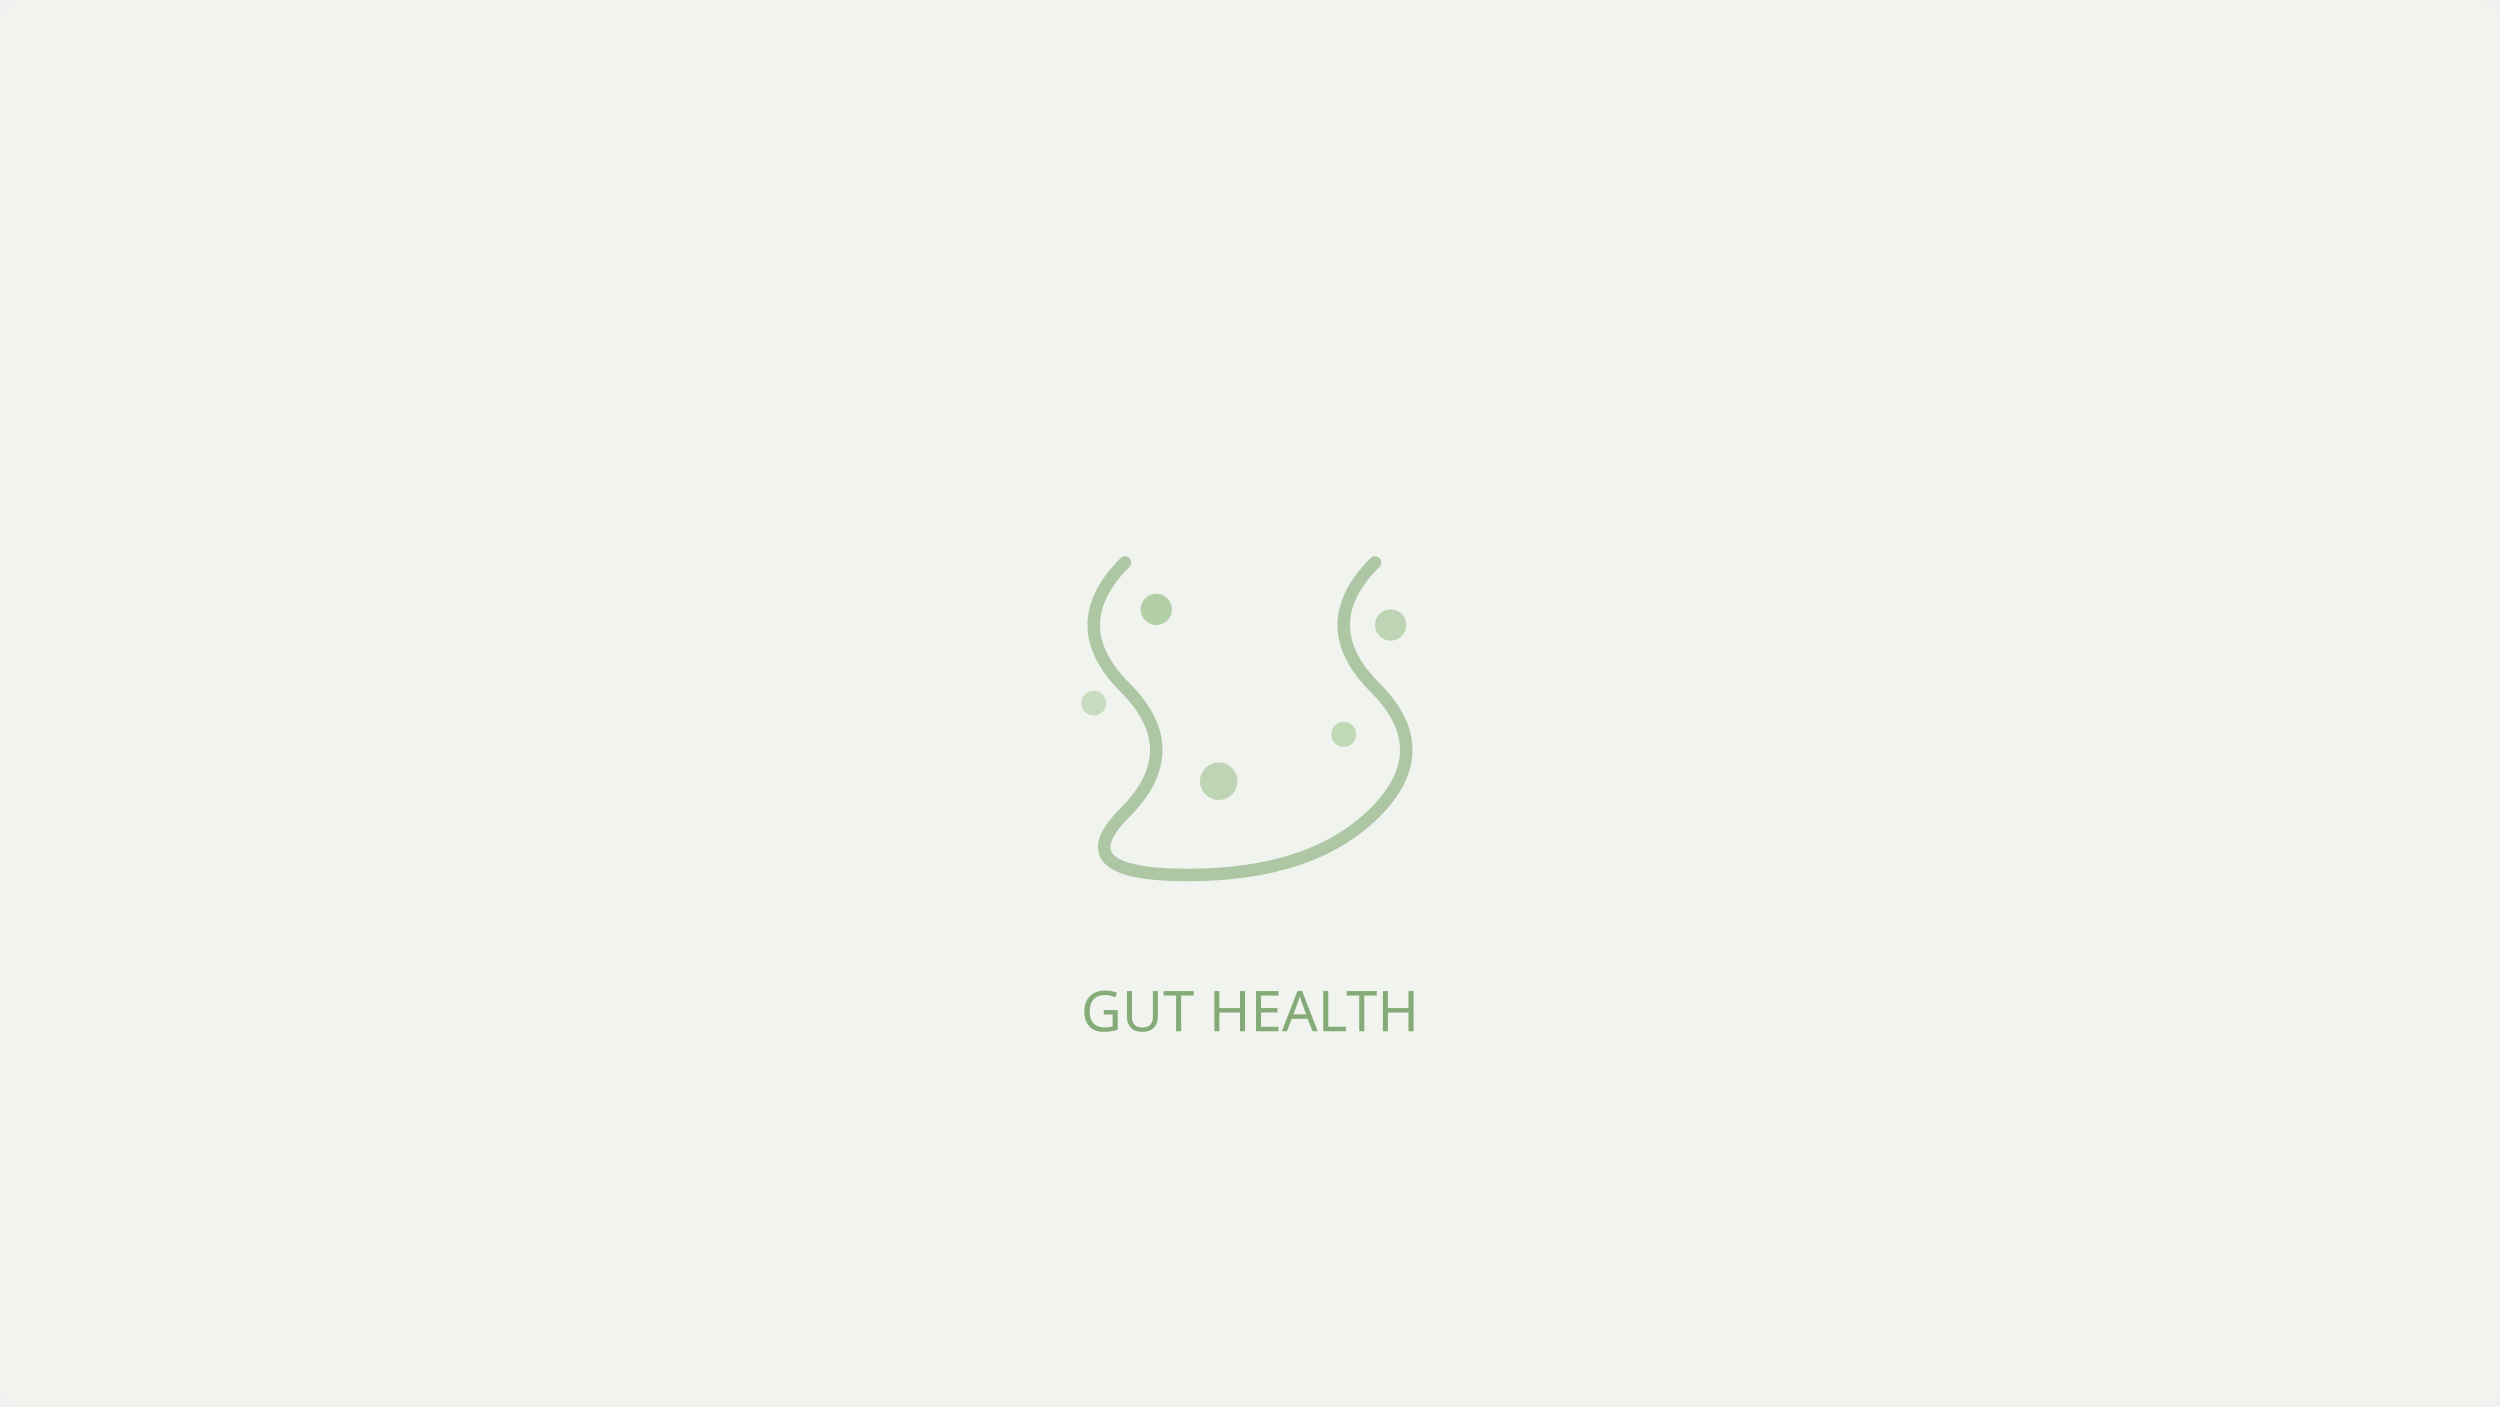
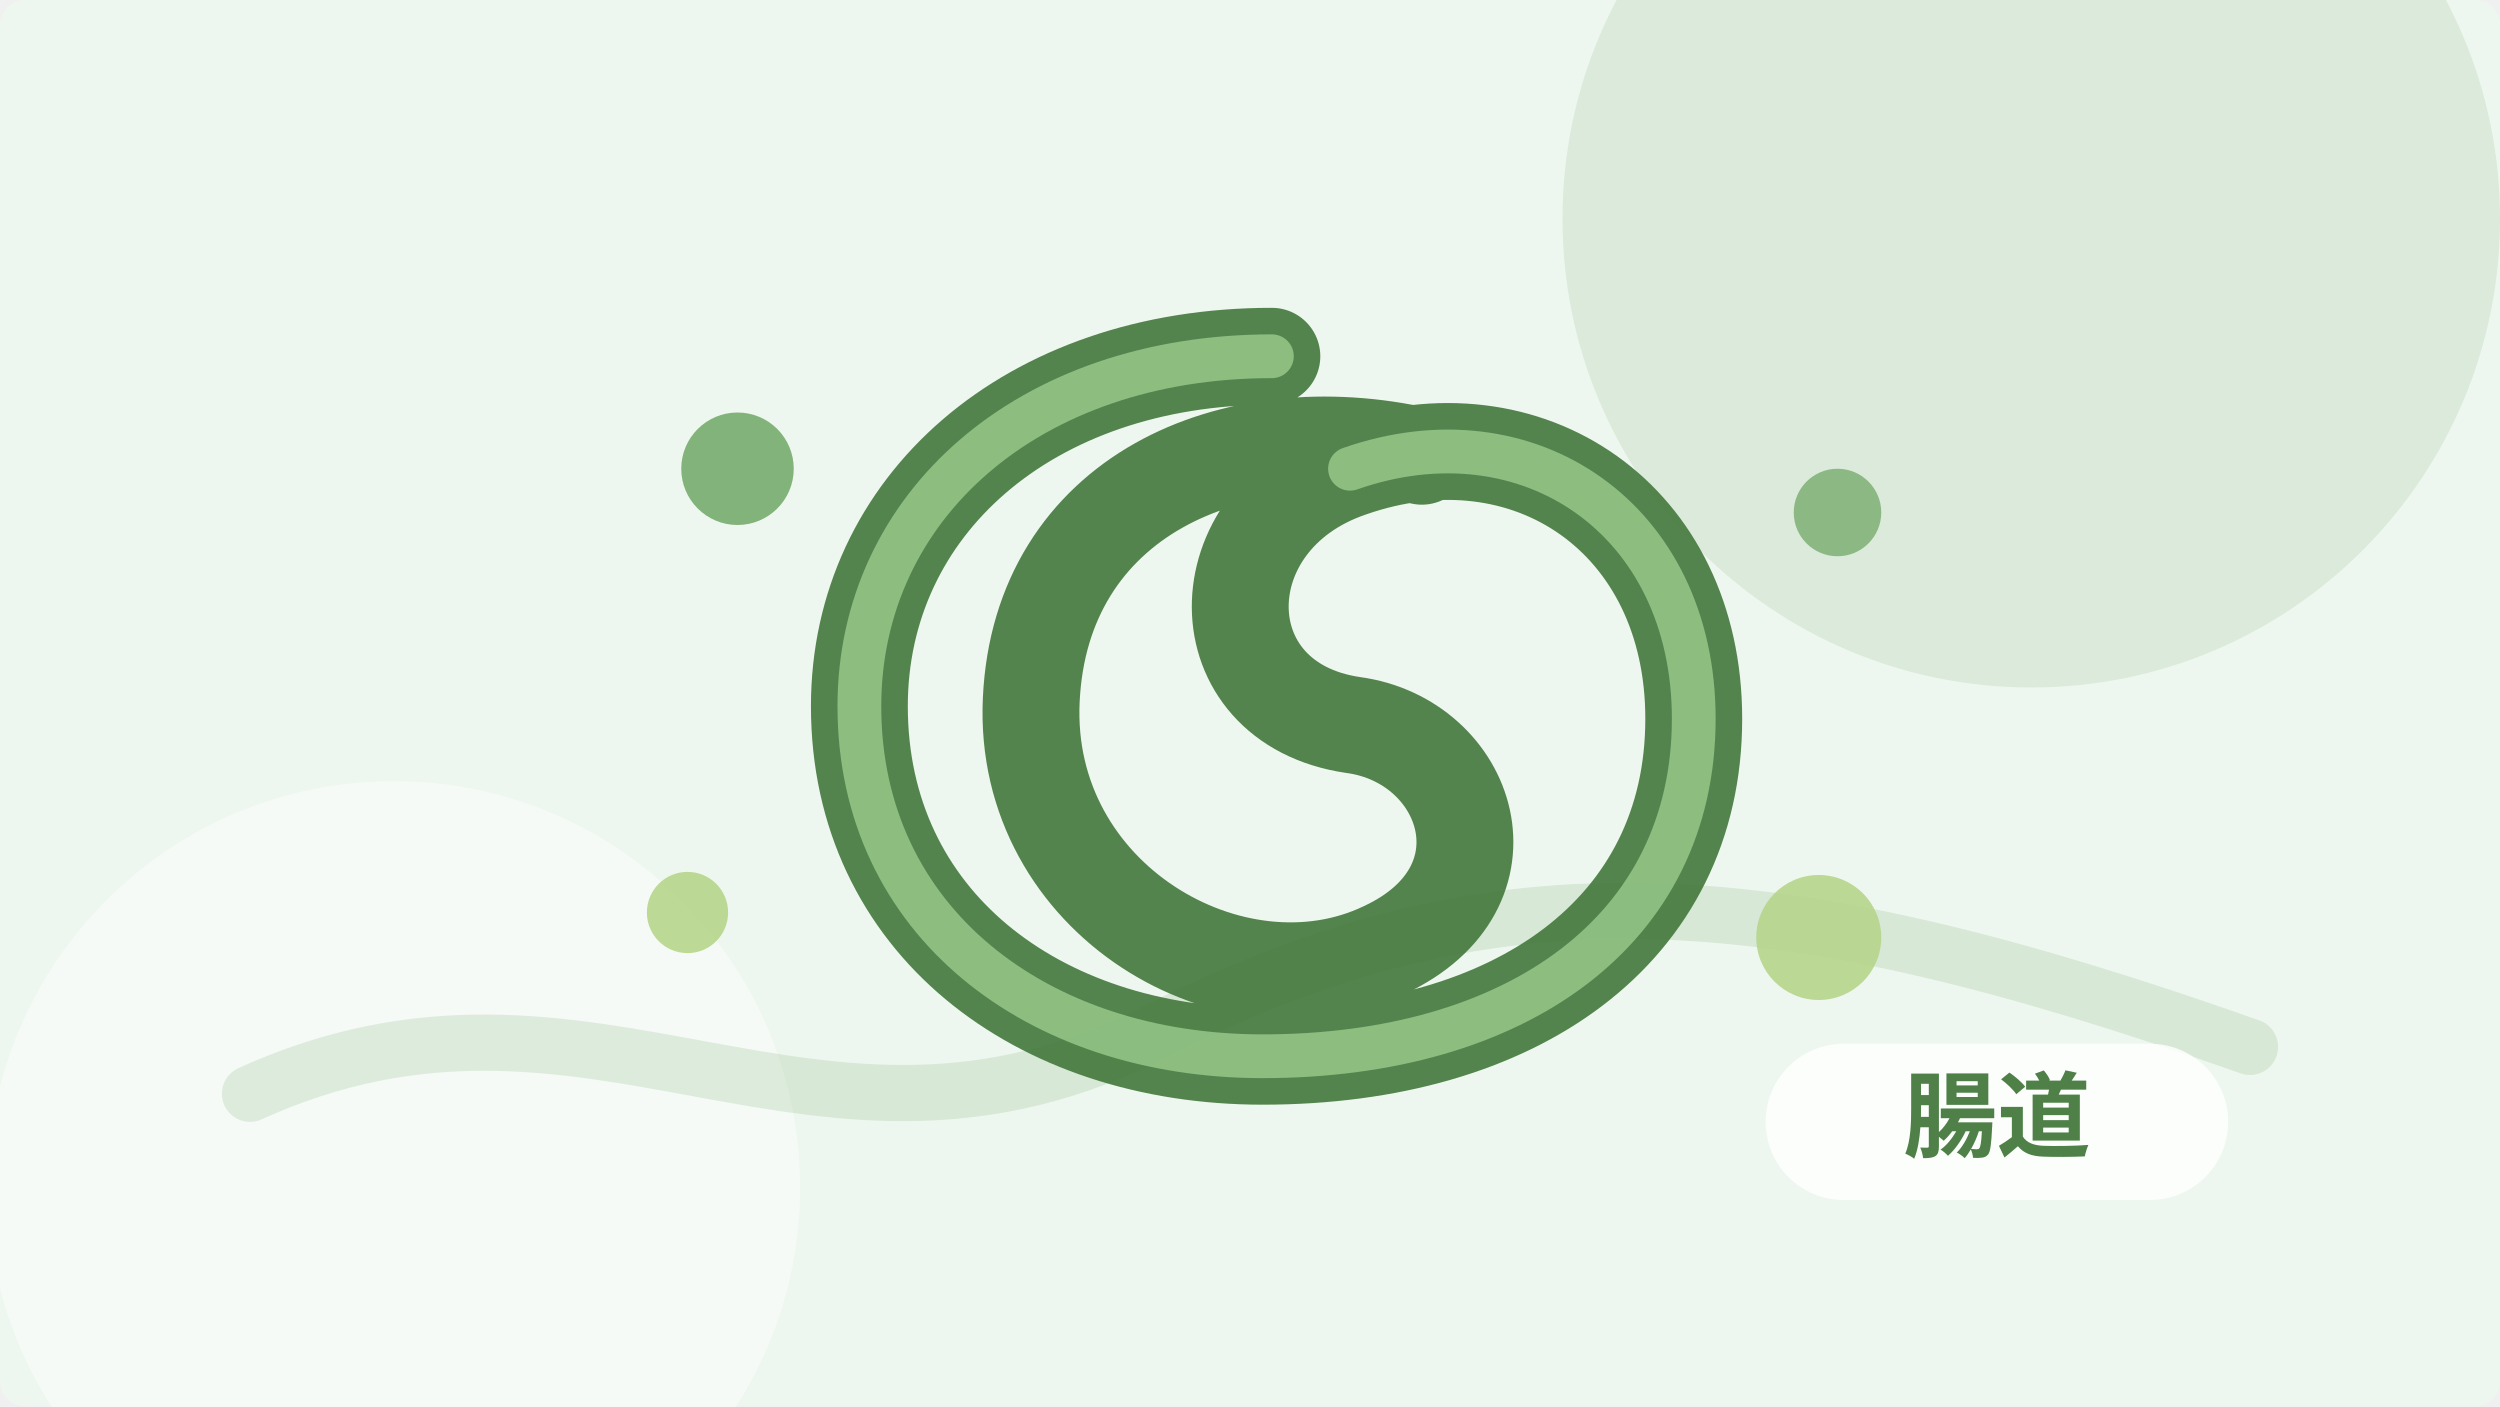
<svg xmlns="http://www.w3.org/2000/svg" viewBox="0 0 800 450" fill="none">
-   <rect width="800" height="450" rx="8" fill="#F0F3EE" />
-   <path d="M360 180 Q340 200 360 220 Q380 240 360 260 Q340 280 380 280 Q420 280 440 260 Q460 240 440 220 Q420 200 440 180" stroke="#6A9A5A" stroke-width="4" fill="none" stroke-linecap="round" opacity="0.5" />
-   <circle cx="370" cy="195" r="5" fill="#8AB87A" opacity="0.6" />
-   <circle cx="350" cy="225" r="4" fill="#A0C890" opacity="0.5" />
-   <circle cx="390" cy="250" r="6" fill="#8AB87A" opacity="0.5" />
-   <circle cx="430" cy="235" r="4" fill="#A0C890" opacity="0.6" />
-   <circle cx="445" cy="200" r="5" fill="#8AB87A" opacity="0.5" />
-   <text x="400" y="330" text-anchor="middle" font-family="sans-serif" font-size="18" fill="#6A9A5A" opacity="0.8">GUT HEALTH</text>
+   <rect width="800" height="450" rx="8" fill="#EEF7EF" />
+   <circle cx="650" cy="70" r="150" fill="#70A765" opacity="0.16" />
+   <circle cx="126" cy="380" r="130" fill="#FFFFFF" opacity="0.42" />
+   <path d="M80 350 C190 300 260 386 370 330 S570 282 720 335" stroke="#70A765" stroke-width="18" stroke-linecap="round" opacity="0.18" />
+   <path d="M407 114 C329 114 275 162 275 226 C275 295 332 338 404 338 C485 338 542 298 542 230 C542 166 489 130 432 150 C385 166 385 225 433 232 C470 237 486 284 443 304 C395 327 327 288 330 224 C333 159 394 132 455 146" stroke="#3F7538" stroke-width="31" stroke-linecap="round" stroke-linejoin="round" opacity="0.88" />
+   <path d="M407 114 C329 114 275 162 275 226 C275 295 332 338 404 338 C485 338 542 298 542 230 C542 166 489 130 432 150" stroke="#97C889" stroke-width="14" stroke-linecap="round" opacity="0.85" />
+   <circle cx="236" cy="150" r="18" fill="#70A765" opacity="0.85" />
+   <circle cx="588" cy="164" r="14" fill="#70A765" opacity="0.75" />
+   <circle cx="582" cy="300" r="20" fill="#B6D58B" opacity="0.9" />
+   <circle cx="220" cy="292" r="13" fill="#B6D58B" opacity="0.9" />
+   <rect x="565" y="334" width="148" height="50" rx="25" fill="#FFFFFF" opacity="0.82" />
+   <text x="639" y="368" text-anchor="middle" font-family="system-ui, sans-serif" font-size="30" font-weight="700" fill="#3F7538" opacity="0.92">腸道</text>
</svg>
